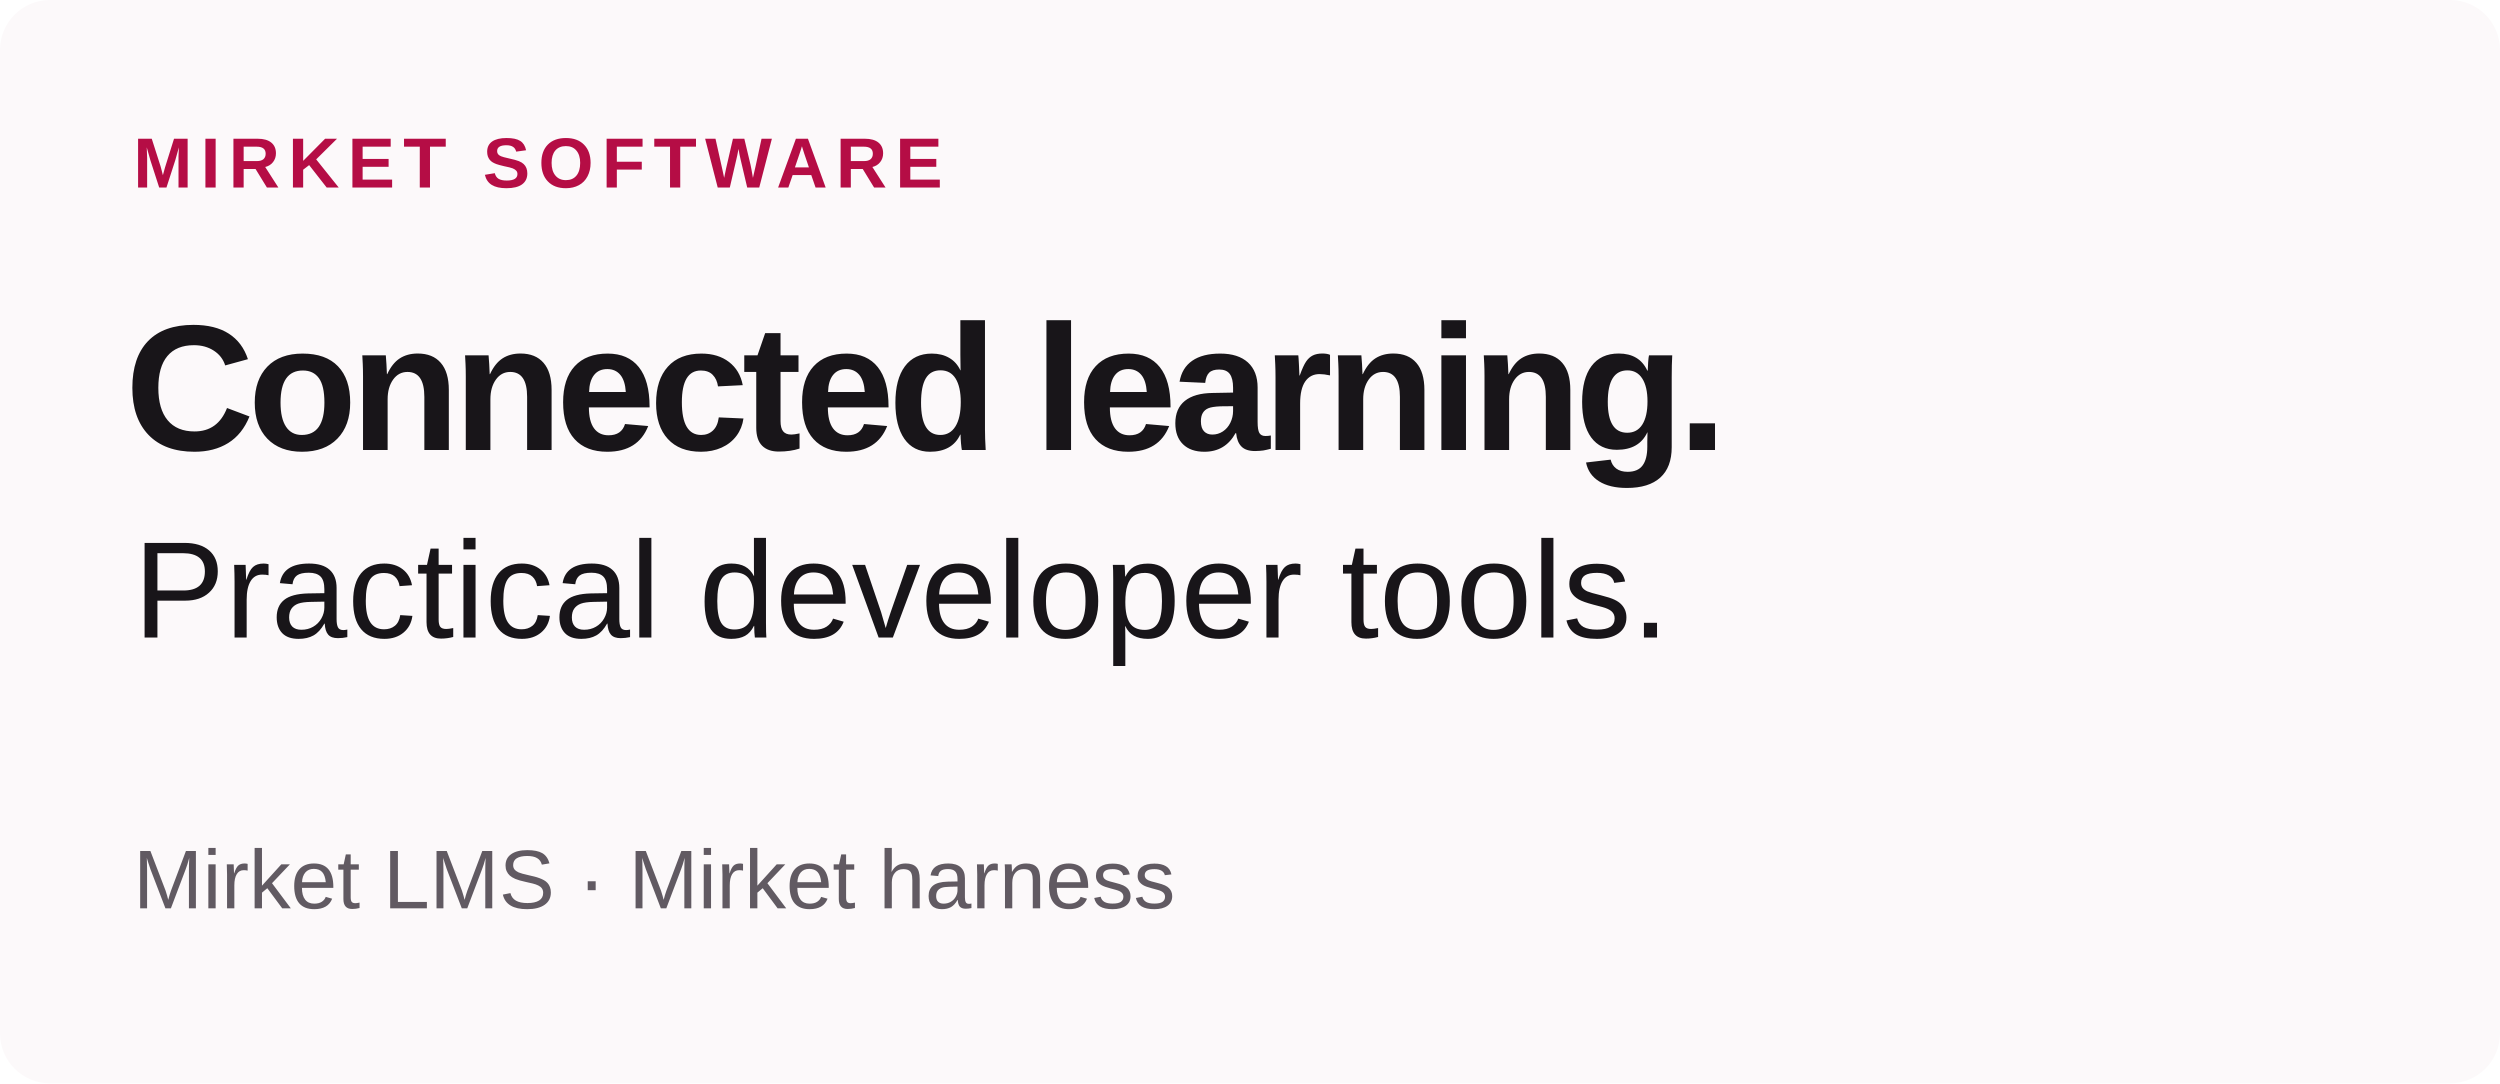
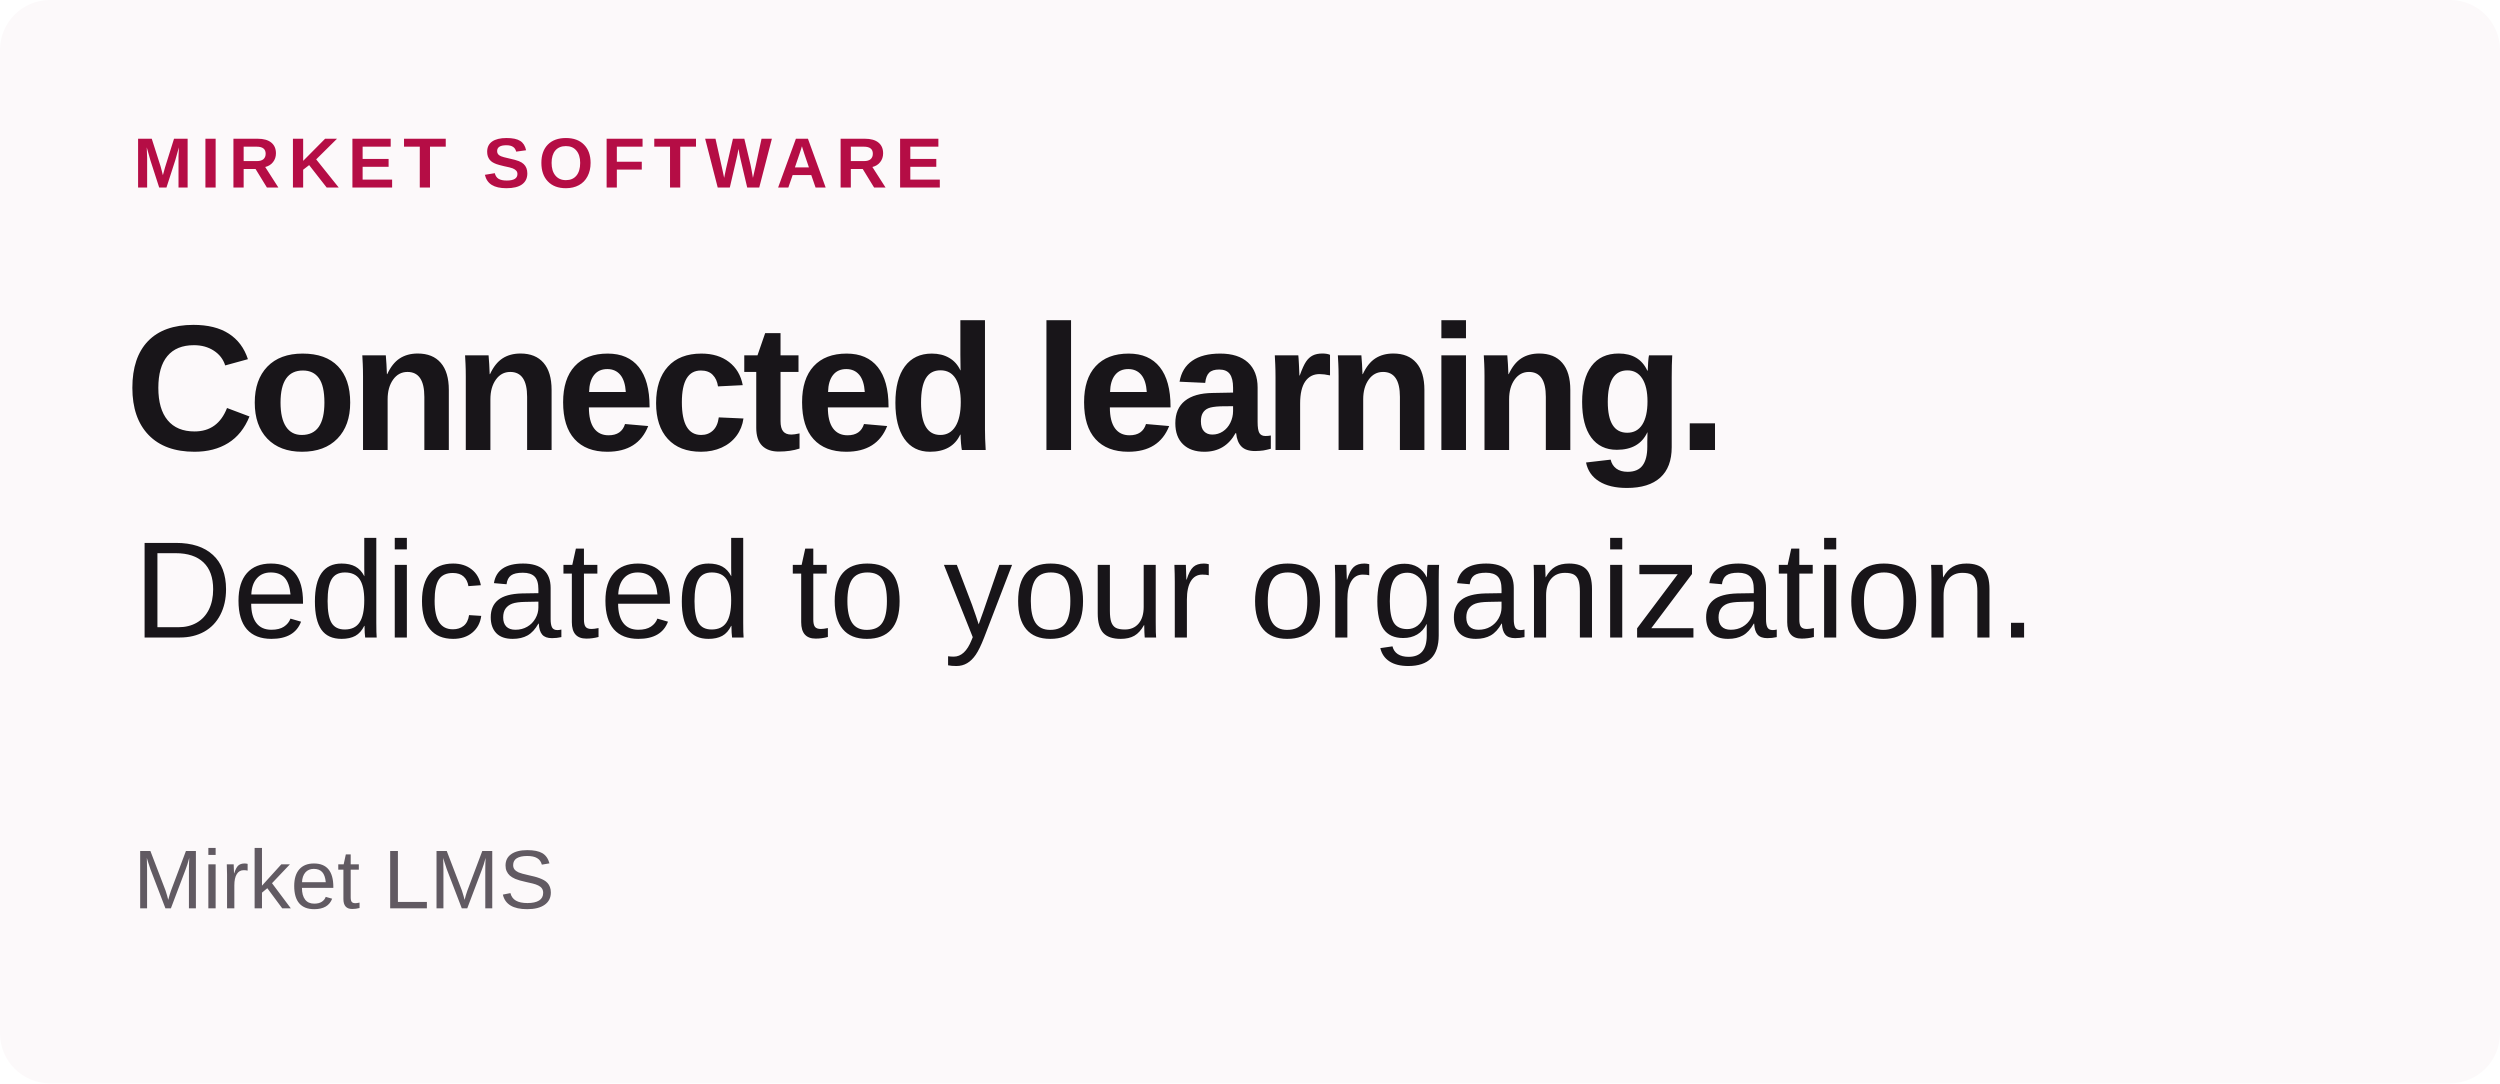
<svg xmlns="http://www.w3.org/2000/svg" width="600" height="260" viewBox="0 0 600 260" role="img" aria-labelledby="title desc">
  <rect width="600" height="260" rx="12" fill="#fcf9fa" />
  <g font-family="Arial,Helvetica,sans-serif">
    <text x="32" y="45" font-size="17" font-weight="700" letter-spacing="2" fill="#b50d45">MIRKET SOFTWARE</text>
    <text x="30" y="108" font-size="43" font-weight="700" letter-spacing="-1.6" fill="#181519">Connected learning.</text>
-     <text x="32" y="153" font-size="33" fill="#181519">Practical developer tools.</text>
-     <text x="32" y="218" font-size="20" fill="#615a62">Mirket LMS · Mirket harness</text>
+     <text x="32" y="153" font-size="33" fill="#181519">Dedicated to your organization.</text>
+     <text x="32" y="218" font-size="20" fill="#615a62">Mirket LMS</text>
  </g>
</svg>
